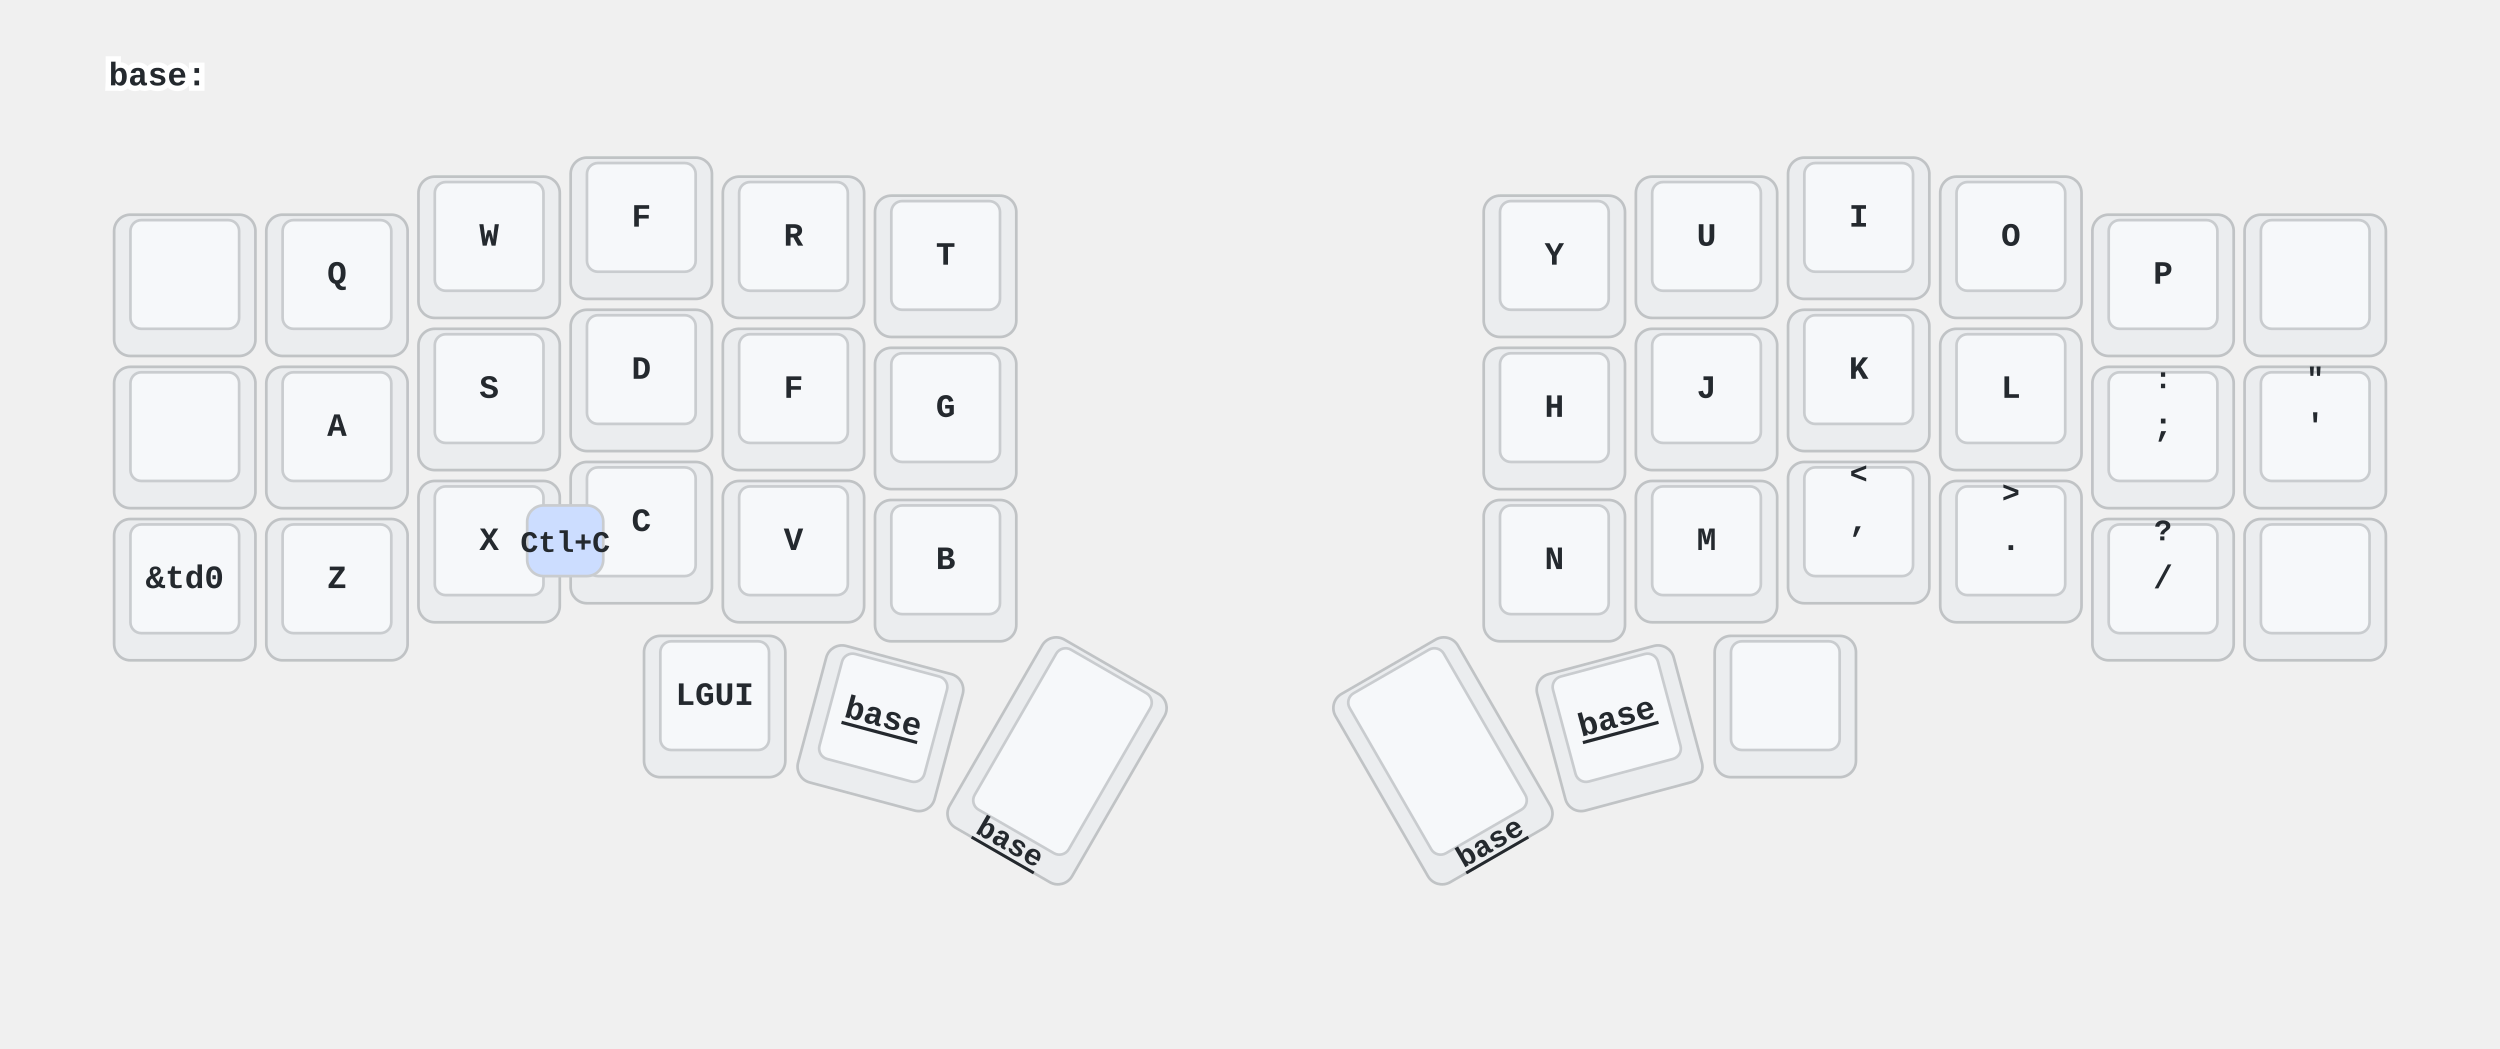
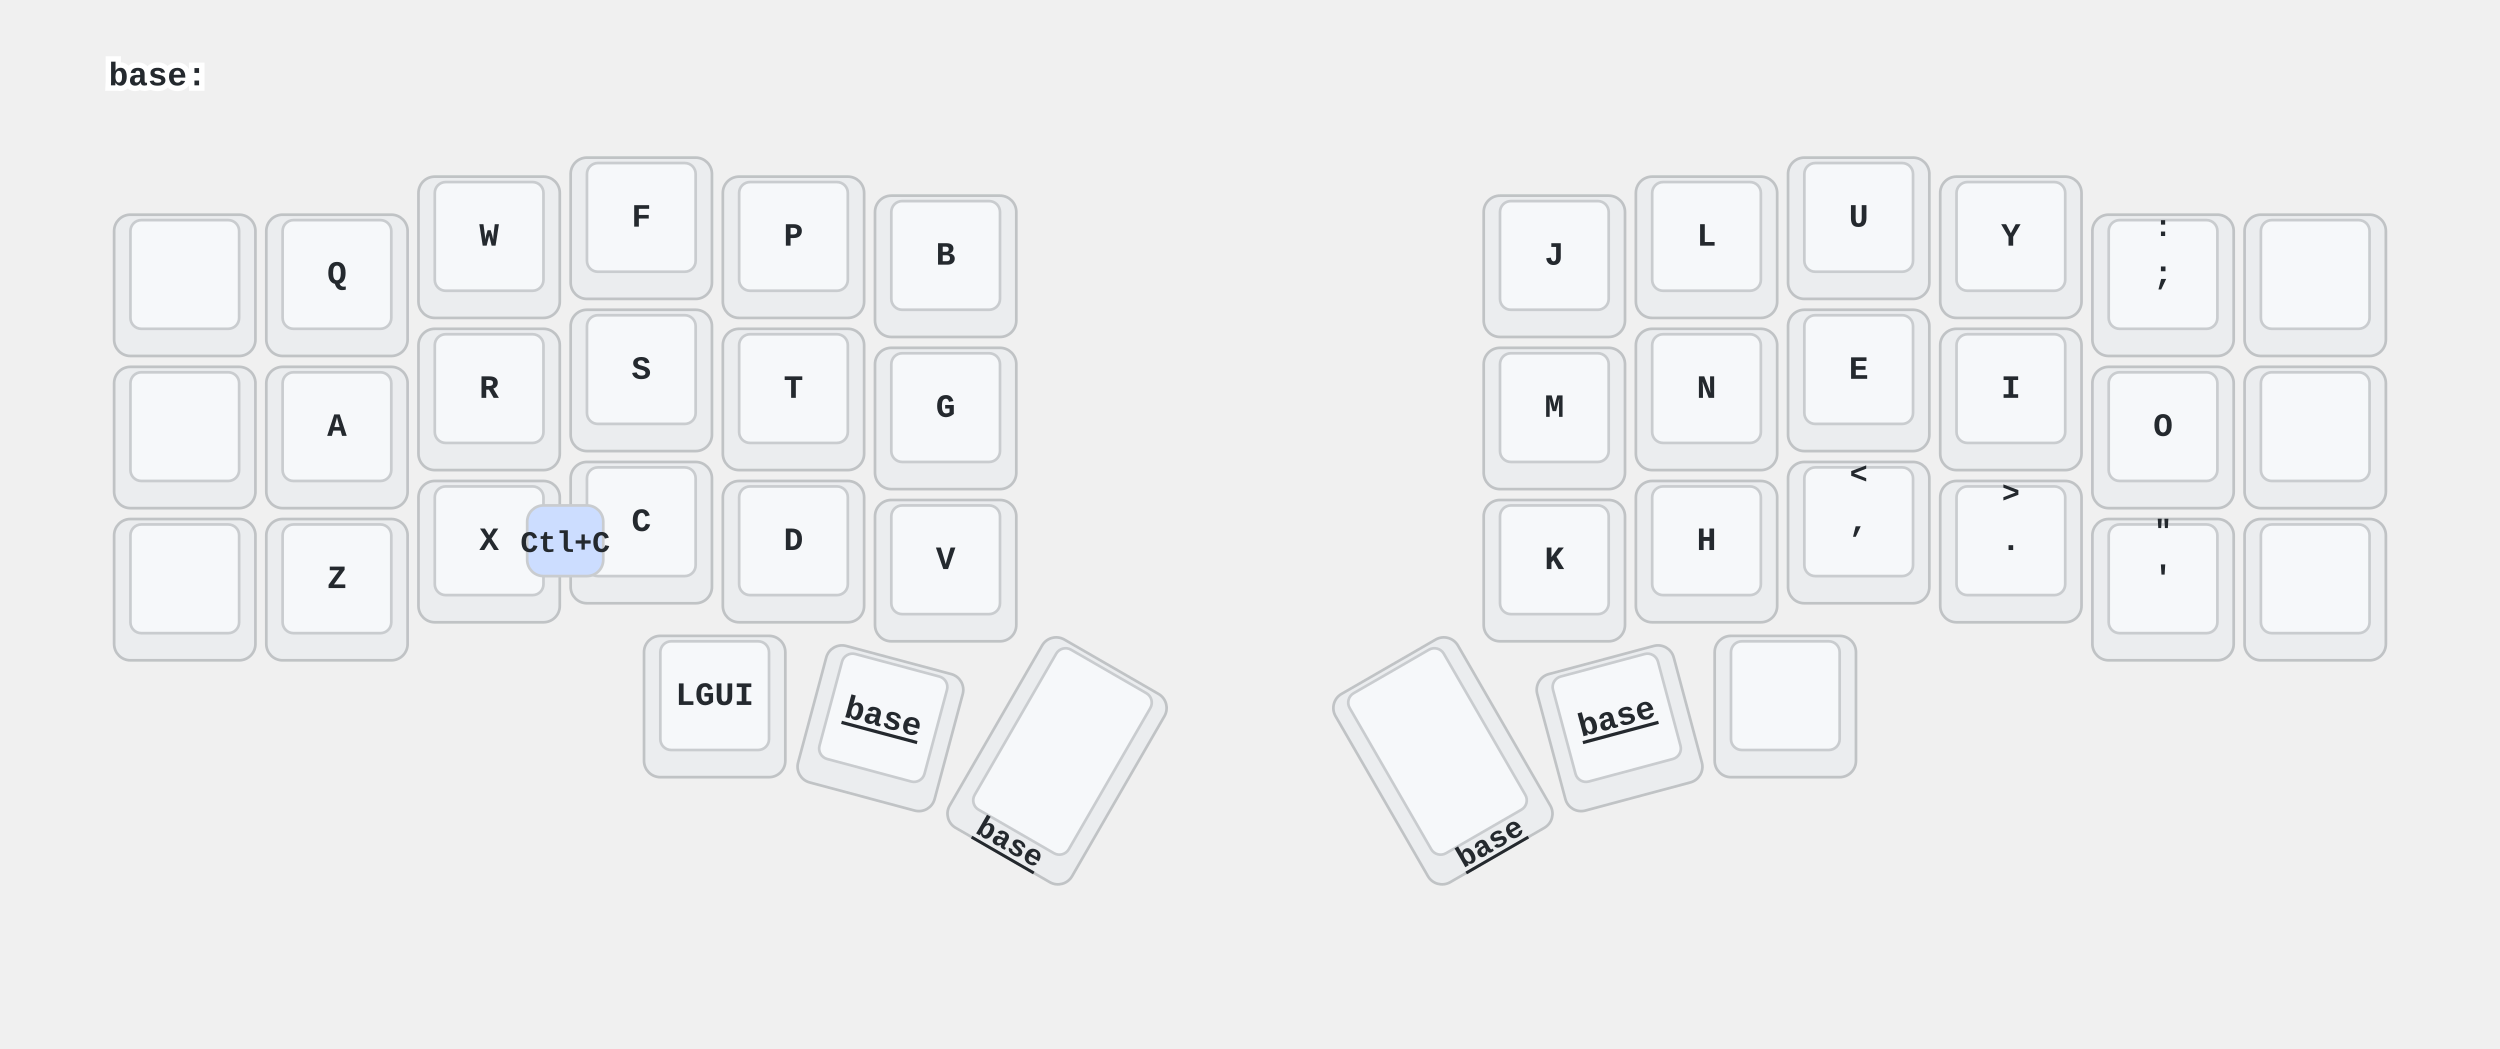
<svg xmlns="http://www.w3.org/2000/svg" xmlns:xlink="http://www.w3.org/1999/xlink" width="920" height="386" viewBox="0 0 920 386" class="keymap">
  <defs>/* start glyphs */
- <svg id="mdi:apple-keyboard-control">
-       <svg id="mdi-apple-keyboard-control" viewBox="0 0 24 24">
-         <path d="M19.78,11.78L18.36,13.19L12,6.83L5.64,13.19L4.22,11.78L12,4L19.78,11.78Z" />
-       </svg>
-     </svg>
-     <svg id="mdi:apple-keyboard-option">
+ <svg id="mdi:apple-keyboard-option">
      <svg id="mdi-apple-keyboard-option" viewBox="0 0 24 24">
        <path d="M3,4H9.11L16.15,18H21V20H14.88L7.84,6H3V4M14,4H21V6H14V4Z" />
-       </svg>
-     </svg>
-     <svg id="mdi:backspace">
-       <svg id="mdi-backspace" viewBox="0 0 24 24">
-         <path d="M22,3H7C6.31,3 5.77,3.35 5.41,3.88L0,12L5.41,20.11C5.77,20.64 6.31,21 7,21H22A2,2 0 0,0 24,19V5A2,2 0 0,0 22,3M19,15.59L17.59,17L14,13.41L10.41,17L9,15.59L12.59,12L9,8.41L10.41,7L14,10.59L17.59,7L19,8.41L15.41,12" />
-       </svg>
-     </svg>
-     <svg id="mdi:keyboard-esc">
-       <svg id="mdi-keyboard-esc" viewBox="0 0 24 24">
-         <path d="M1 7H7V9H3V11H7V13H3V15H7V17H1V7M11 7H15V9H11V11H13C14.11 11 15 11.9 15 13V15C15 16.11 14.11 17 13 17H9V15H13V13H11C9.9 13 9 12.11 9 11V9C9 7.9 9.9 7 11 7M19 7H21C22.11 7 23 7.9 23 9V10H21V9H19V15H21V14H23V15C23 16.11 22.11 17 21 17H19C17.9 17 17 16.11 17 15V9C17 7.9 17.9 7 19 7Z" />
      </svg>
    </svg>
    <svg id="mdi:keyboard-return">
      <svg id="mdi-keyboard-return" viewBox="0 0 24 24">
        <path d="M19,7V11H5.83L9.41,7.41L8,6L2,12L8,18L9.41,16.58L5.83,13H21V7H19Z" />
      </svg>
    </svg>
    <svg id="mdi:keyboard-space">
      <svg id="mdi-keyboard-space" viewBox="0 0 24 24">
        <path d="M3 15H5V19H19V15H21V19C21 20.1 20.1 21 19 21H5C3.9 21 3 20.1 3 19V15Z" />
      </svg>
    </svg>
-     <svg id="mdi:keyboard-tab">
-       <svg id="mdi-keyboard-tab" viewBox="0 0 24 24">
-         <path d="M20,18H22V6H20M11.59,7.41L15.17,11H1V13H15.17L11.59,16.58L13,18L19,12L13,6L11.59,7.41Z" />
+     <svg id="mdi:minus-circle-outline">
+       <svg id="mdi-minus-circle-outline" viewBox="0 0 24 24">
+         <path d="M12,20C7.59,20 4,16.41 4,12C4,7.59 7.59,4 12,4C16.41,4 20,7.59 20,12C20,16.41 16.41,20 12,20M12,2A10,10 0 0,0 2,12A10,10 0 0,0 12,22A10,10 0 0,0 22,12A10,10 0 0,0 12,2M7,13H17V11H7" />
      </svg>
    </svg>
  </defs>/* end glyphs */
<style>/* inherit to force styles through use tags */
svg path {
    fill: inherit;
}

/* font and background color specifications */
svg.keymap {
    font-family: SFMono-Regular,Consolas,Liberation Mono,Menlo,monospace;
    font-size: 14px;
    font-kerning: normal;
    text-rendering: optimizeLegibility;
    fill: #24292e;
}

/* default key styling */
rect.key {
    fill: #f6f8fa;
}

rect.key, rect.combo {
    stroke: #c9cccf;
    stroke-width: 1;
}

/* default key side styling, only used is draw_key_sides is set */
rect.side {
    filter: brightness(90%);
}

/* color accent for combo boxes */
rect.combo, rect.combo-separate {
    fill: #cdf;
}

/* color accent for held keys */
rect.held, rect.combo.held {
    fill: #fdd;
}

/* color accent for ghost (optional) keys */
rect.ghost, rect.combo.ghost {
    stroke-dasharray: 4, 4;
    stroke-width: 2;
}

text {
    text-anchor: middle;
    dominant-baseline: middle;
}

/* styling for layer labels */
text.label {
    font-weight: bold;
    text-anchor: start;
    stroke: white;
    stroke-width: 4;
    paint-order: stroke;
}

/* styling for optional footer */
text.footer {
    text-anchor: end;
    dominant-baseline: auto;
    stroke: white;
    stroke-width: 4;
    paint-order: stroke;
}

/* styling for combo tap, and key non-tap label text */
text.combo, text.hold, text.shifted, text.left, text.right {
    font-size: 11px;
}

text.hold {
    text-anchor: middle;
    dominant-baseline: auto;
}

text.shifted {
    text-anchor: middle;
    dominant-baseline: hanging;
}

text.left {
    text-anchor: start;
}

text.right {
    text-anchor: end;
}

text.layer-activator {
    text-decoration: underline;
}

/* styling for hold/shifted label text in combo box */
text.combo.hold, text.combo.shifted, text.combo.left, text.combo.right {
    font-size: 8px;
}

/* lighter symbol for transparent keys */
text.trans {
    fill: #7b7e81;
}

/* styling for combo dendrons */
path.combo {
    stroke-width: 1;
    stroke: gray;
    fill: none;
}

/* Start Tabler Icons Cleanup */
/* cannot use height/width with glyphs */
.icon-tabler &gt; path {
    fill: inherit;
    stroke: inherit;
    stroke-width: 2;
}
/* hide tabler's default box */
.icon-tabler &gt; path[stroke="none"][fill="none"] {
    visibility: hidden;
}
/* End Tabler Icons Cleanup */

/* For default sytles, see https://github.com/caksoylar/keymap-drawer/blob/main/keymap_drawer/config.py#L85 */

svg.keymap {
  font-family: Ubuntu Mono, Inconsolata, Consolas, Liberation Mono, Menlo, monospace;
  font-size: 12px;
  font-weight: bold;
  text-rendering: optimizeLegibility;
}

/* Color accent for held keys */
rect.held, rect.combo.held {
    fill: #ffc;
}

/* Technique borrowed and extended from https://github.com/englmaxi/zmk-config/blob/master/keymap-drawer/config.yaml */
.sym_sub_text.tap {
  translate: -5px 2px;
  font-size: 20px;
}
.sym_sub_text.shifted {
  translate: 10px 13px;
  font-size: 10px;
  opacity: 1.0;
}
.combo.sym_sub_text.tap {
  translate: -1px 1px;
}
.combo.sym_sub_text.shifted {
  translate: 7px 5px;
  font-size: 10px;
  opacity: 1.0;
}

/* Toggle */
.toggle.shifted {
  translate: -10px 12px;
}

.toggle.hold {
  translate: 13px -23px;
}

/* Variant for tap-dances */
.tap_dance.tap {
  translate: -7px 0px;
  font-size: 12px;
}
.tap_dance.shifted {
  translate: 7px 17px;
  font-size: 12px;
  opacity: 1.0;
}

/* Variant for symbol next to symbol */
.sym_by_sym.tap {
  translate: -6px 0px;
}
.sym_by_sym.shifted {
  translate: 10px 12px;
  opacity: 1.0;
}

.combo.sym_by_sym.tap {
  translate: -35px 0px;
}
.combo.sym_by_sym.shifted {
  translate: 35px 20px;
  opacity: 1.0;
}

.combo.sym_by_sym.hold {
  visibility: hidden;
}

/* hide hold box for combo sym_by_sym */
.combo.sym_by_sym.hold &gt; path[stroke="none"][fill="none"] {
  visibility: hidden;
}
</style>
  <g transform="translate(40, 0)" class="layer-base">
    <text x="0" y="28" class="label" id="base">base:</text>
    <g transform="translate(0, 56)">
-       <g transform="translate(28, 49)" class="key keypos-0">
-         <rect rx="6" ry="6" x="-26" y="-26" width="52" height="52" class="key side" />
-         <rect rx="4" ry="4" x="-20" y="-24" width="40" height="40" class="key" />
-         <use href="#mdi:keyboard-tab" xlink:href="#mdi:keyboard-tab" x="-9" y="-13" height="18" width="18.0" class="key tap glyph mdi:keyboard-tab" />
+       <g transform="translate(28, 49)" class="key none keypos-0">
+         <rect rx="6" ry="6" x="-26" y="-26" width="52" height="52" class="key none side" />
+         <rect rx="4" ry="4" x="-20" y="-24" width="40" height="40" class="key none" />
+         <use href="#mdi:minus-circle-outline" xlink:href="#mdi:minus-circle-outline" x="-9" y="-13" height="18" width="18.0" class="key none tap glyph mdi:minus-circle-outline" />
      </g>
      <g transform="translate(84, 49)" class="key keypos-1">
        <rect rx="6" ry="6" x="-26" y="-26" width="52" height="52" class="key side" />
        <rect rx="4" ry="4" x="-20" y="-24" width="40" height="40" class="key" />
        <text x="0" y="-4" class="key tap">Q</text>
      </g>
      <g transform="translate(140, 35)" class="key keypos-2">
        <rect rx="6" ry="6" x="-26" y="-26" width="52" height="52" class="key side" />
        <rect rx="4" ry="4" x="-20" y="-24" width="40" height="40" class="key" />
        <text x="0" y="-4" class="key tap">W</text>
      </g>
      <g transform="translate(196, 28)" class="key keypos-3">
        <rect rx="6" ry="6" x="-26" y="-26" width="52" height="52" class="key side" />
        <rect rx="4" ry="4" x="-20" y="-24" width="40" height="40" class="key" />
        <text x="0" y="-4" class="key tap">F</text>
      </g>
      <g transform="translate(252, 35)" class="key keypos-4">
        <rect rx="6" ry="6" x="-26" y="-26" width="52" height="52" class="key side" />
        <rect rx="4" ry="4" x="-20" y="-24" width="40" height="40" class="key" />
-         <text x="0" y="-4" class="key tap">R</text>
+         <text x="0" y="-4" class="key tap">P</text>
      </g>
      <g transform="translate(308, 42)" class="key keypos-5">
        <rect rx="6" ry="6" x="-26" y="-26" width="52" height="52" class="key side" />
        <rect rx="4" ry="4" x="-20" y="-24" width="40" height="40" class="key" />
-         <text x="0" y="-4" class="key tap">T</text>
+         <text x="0" y="-4" class="key tap">B</text>
      </g>
      <g transform="translate(532, 42)" class="key keypos-6">
        <rect rx="6" ry="6" x="-26" y="-26" width="52" height="52" class="key side" />
        <rect rx="4" ry="4" x="-20" y="-24" width="40" height="40" class="key" />
+         <text x="0" y="-4" class="key tap">J</text>
+       </g>
+       <g transform="translate(588, 35)" class="key keypos-7">
+         <rect rx="6" ry="6" x="-26" y="-26" width="52" height="52" class="key side" />
+         <rect rx="4" ry="4" x="-20" y="-24" width="40" height="40" class="key" />
+         <text x="0" y="-4" class="key tap">L</text>
+       </g>
+       <g transform="translate(644, 28)" class="key keypos-8">
+         <rect rx="6" ry="6" x="-26" y="-26" width="52" height="52" class="key side" />
+         <rect rx="4" ry="4" x="-20" y="-24" width="40" height="40" class="key" />
+         <text x="0" y="-4" class="key tap">U</text>
+       </g>
+       <g transform="translate(700, 35)" class="key keypos-9">
+         <rect rx="6" ry="6" x="-26" y="-26" width="52" height="52" class="key side" />
+         <rect rx="4" ry="4" x="-20" y="-24" width="40" height="40" class="key" />
        <text x="0" y="-4" class="key tap">Y</text>
      </g>
-       <g transform="translate(588, 35)" class="key keypos-7">
-         <rect rx="6" ry="6" x="-26" y="-26" width="52" height="52" class="key side" />
-         <rect rx="4" ry="4" x="-20" y="-24" width="40" height="40" class="key" />
-         <text x="0" y="-4" class="key tap">U</text>
-       </g>
-       <g transform="translate(644, 28)" class="key keypos-8">
-         <rect rx="6" ry="6" x="-26" y="-26" width="52" height="52" class="key side" />
-         <rect rx="4" ry="4" x="-20" y="-24" width="40" height="40" class="key" />
-         <text x="0" y="-4" class="key tap">I</text>
-       </g>
-       <g transform="translate(700, 35)" class="key keypos-9">
-         <rect rx="6" ry="6" x="-26" y="-26" width="52" height="52" class="key side" />
-         <rect rx="4" ry="4" x="-20" y="-24" width="40" height="40" class="key" />
-         <text x="0" y="-4" class="key tap">O</text>
-       </g>
      <g transform="translate(756, 49)" class="key keypos-10">
-         <rect rx="6" ry="6" x="-26" y="-26" width="52" height="52" class="key side" />
-         <rect rx="4" ry="4" x="-20" y="-24" width="40" height="40" class="key" />
-         <text x="0" y="-4" class="key tap">P</text>
-       </g>
-       <g transform="translate(812, 49)" class="key backspace keypos-11">
-         <rect rx="6" ry="6" x="-26" y="-26" width="52" height="52" class="key backspace side" />
-         <rect rx="4" ry="4" x="-20" y="-24" width="40" height="40" class="key backspace" />
-         <use href="#mdi:backspace" xlink:href="#mdi:backspace" x="-9" y="-13" height="18" width="18.0" class="key backspace tap glyph mdi:backspace" />
-       </g>
-       <g transform="translate(28, 105)" class="key keypos-12">
-         <rect rx="6" ry="6" x="-26" y="-26" width="52" height="52" class="key side" />
-         <rect rx="4" ry="4" x="-20" y="-24" width="40" height="40" class="key" />
-         <use href="#mdi:apple-keyboard-control" xlink:href="#mdi:apple-keyboard-control" x="-9" y="-13" height="18" width="18.0" class="key tap glyph mdi:apple-keyboard-control" />
-       </g>
-       <g transform="translate(84, 105)" class="key keypos-13">
-         <rect rx="6" ry="6" x="-26" y="-26" width="52" height="52" class="key side" />
-         <rect rx="4" ry="4" x="-20" y="-24" width="40" height="40" class="key" />
-         <text x="0" y="-4" class="key tap">A</text>
-       </g>
-       <g transform="translate(140, 91)" class="key keypos-14">
-         <rect rx="6" ry="6" x="-26" y="-26" width="52" height="52" class="key side" />
-         <rect rx="4" ry="4" x="-20" y="-24" width="40" height="40" class="key" />
-         <text x="0" y="-4" class="key tap">S</text>
-       </g>
-       <g transform="translate(196, 84)" class="key keypos-15">
-         <rect rx="6" ry="6" x="-26" y="-26" width="52" height="52" class="key side" />
-         <rect rx="4" ry="4" x="-20" y="-24" width="40" height="40" class="key" />
-         <text x="0" y="-4" class="key tap">D</text>
-       </g>
-       <g transform="translate(252, 91)" class="key keypos-16">
-         <rect rx="6" ry="6" x="-26" y="-26" width="52" height="52" class="key side" />
-         <rect rx="4" ry="4" x="-20" y="-24" width="40" height="40" class="key" />
-         <text x="0" y="-4" class="key tap">F</text>
-       </g>
-       <g transform="translate(308, 98)" class="key keypos-17">
-         <rect rx="6" ry="6" x="-26" y="-26" width="52" height="52" class="key side" />
-         <rect rx="4" ry="4" x="-20" y="-24" width="40" height="40" class="key" />
-         <text x="0" y="-4" class="key tap">G</text>
-       </g>
-       <g transform="translate(532, 98)" class="key keypos-18">
-         <rect rx="6" ry="6" x="-26" y="-26" width="52" height="52" class="key side" />
-         <rect rx="4" ry="4" x="-20" y="-24" width="40" height="40" class="key" />
-         <text x="0" y="-4" class="key tap">H</text>
-       </g>
-       <g transform="translate(588, 91)" class="key keypos-19">
-         <rect rx="6" ry="6" x="-26" y="-26" width="52" height="52" class="key side" />
-         <rect rx="4" ry="4" x="-20" y="-24" width="40" height="40" class="key" />
-         <text x="0" y="-4" class="key tap">J</text>
-       </g>
-       <g transform="translate(644, 84)" class="key keypos-20">
-         <rect rx="6" ry="6" x="-26" y="-26" width="52" height="52" class="key side" />
-         <rect rx="4" ry="4" x="-20" y="-24" width="40" height="40" class="key" />
-         <text x="0" y="-4" class="key tap">K</text>
-       </g>
-       <g transform="translate(700, 91)" class="key keypos-21">
-         <rect rx="6" ry="6" x="-26" y="-26" width="52" height="52" class="key side" />
-         <rect rx="4" ry="4" x="-20" y="-24" width="40" height="40" class="key" />
-         <text x="0" y="-4" class="key tap">L</text>
-       </g>
-       <g transform="translate(756, 105)" class="key keypos-22">
        <rect rx="6" ry="6" x="-26" y="-26" width="52" height="52" class="key side" />
        <rect rx="4" ry="4" x="-20" y="-24" width="40" height="40" class="key" />
        <text x="0" y="-4" class="key tap">;</text>
        <text x="0" y="-24" class="key shifted">:</text>
      </g>
-       <g transform="translate(812, 105)" class="key keypos-23">
+       <g transform="translate(812, 49)" class="key none keypos-11">
+         <rect rx="6" ry="6" x="-26" y="-26" width="52" height="52" class="key none side" />
+         <rect rx="4" ry="4" x="-20" y="-24" width="40" height="40" class="key none" />
+         <use href="#mdi:minus-circle-outline" xlink:href="#mdi:minus-circle-outline" x="-9" y="-13" height="18" width="18.0" class="key none tap glyph mdi:minus-circle-outline" />
+       </g>
+       <g transform="translate(28, 105)" class="key none keypos-12">
+         <rect rx="6" ry="6" x="-26" y="-26" width="52" height="52" class="key none side" />
+         <rect rx="4" ry="4" x="-20" y="-24" width="40" height="40" class="key none" />
+         <use href="#mdi:minus-circle-outline" xlink:href="#mdi:minus-circle-outline" x="-9" y="-13" height="18" width="18.0" class="key none tap glyph mdi:minus-circle-outline" />
+       </g>
+       <g transform="translate(84, 105)" class="key keypos-13">
+         <rect rx="6" ry="6" x="-26" y="-26" width="52" height="52" class="key side" />
+         <rect rx="4" ry="4" x="-20" y="-24" width="40" height="40" class="key" />
+         <text x="0" y="-4" class="key tap">A</text>
+       </g>
+       <g transform="translate(140, 91)" class="key keypos-14">
+         <rect rx="6" ry="6" x="-26" y="-26" width="52" height="52" class="key side" />
+         <rect rx="4" ry="4" x="-20" y="-24" width="40" height="40" class="key" />
+         <text x="0" y="-4" class="key tap">R</text>
+       </g>
+       <g transform="translate(196, 84)" class="key keypos-15">
+         <rect rx="6" ry="6" x="-26" y="-26" width="52" height="52" class="key side" />
+         <rect rx="4" ry="4" x="-20" y="-24" width="40" height="40" class="key" />
+         <text x="0" y="-4" class="key tap">S</text>
+       </g>
+       <g transform="translate(252, 91)" class="key keypos-16">
+         <rect rx="6" ry="6" x="-26" y="-26" width="52" height="52" class="key side" />
+         <rect rx="4" ry="4" x="-20" y="-24" width="40" height="40" class="key" />
+         <text x="0" y="-4" class="key tap">T</text>
+       </g>
+       <g transform="translate(308, 98)" class="key keypos-17">
+         <rect rx="6" ry="6" x="-26" y="-26" width="52" height="52" class="key side" />
+         <rect rx="4" ry="4" x="-20" y="-24" width="40" height="40" class="key" />
+         <text x="0" y="-4" class="key tap">G</text>
+       </g>
+       <g transform="translate(532, 98)" class="key keypos-18">
+         <rect rx="6" ry="6" x="-26" y="-26" width="52" height="52" class="key side" />
+         <rect rx="4" ry="4" x="-20" y="-24" width="40" height="40" class="key" />
+         <text x="0" y="-4" class="key tap">M</text>
+       </g>
+       <g transform="translate(588, 91)" class="key keypos-19">
+         <rect rx="6" ry="6" x="-26" y="-26" width="52" height="52" class="key side" />
+         <rect rx="4" ry="4" x="-20" y="-24" width="40" height="40" class="key" />
+         <text x="0" y="-4" class="key tap">N</text>
+       </g>
+       <g transform="translate(644, 84)" class="key keypos-20">
+         <rect rx="6" ry="6" x="-26" y="-26" width="52" height="52" class="key side" />
+         <rect rx="4" ry="4" x="-20" y="-24" width="40" height="40" class="key" />
+         <text x="0" y="-4" class="key tap">E</text>
+       </g>
+       <g transform="translate(700, 91)" class="key keypos-21">
+         <rect rx="6" ry="6" x="-26" y="-26" width="52" height="52" class="key side" />
+         <rect rx="4" ry="4" x="-20" y="-24" width="40" height="40" class="key" />
+         <text x="0" y="-4" class="key tap">I</text>
+       </g>
+       <g transform="translate(756, 105)" class="key keypos-22">
+         <rect rx="6" ry="6" x="-26" y="-26" width="52" height="52" class="key side" />
+         <rect rx="4" ry="4" x="-20" y="-24" width="40" height="40" class="key" />
+         <text x="0" y="-4" class="key tap">O</text>
+       </g>
+       <g transform="translate(812, 105)" class="key none keypos-23">
+         <rect rx="6" ry="6" x="-26" y="-26" width="52" height="52" class="key none side" />
+         <rect rx="4" ry="4" x="-20" y="-24" width="40" height="40" class="key none" />
+         <use href="#mdi:minus-circle-outline" xlink:href="#mdi:minus-circle-outline" x="-9" y="-13" height="18" width="18.0" class="key none tap glyph mdi:minus-circle-outline" />
+       </g>
+       <g transform="translate(28, 161)" class="key none keypos-24">
+         <rect rx="6" ry="6" x="-26" y="-26" width="52" height="52" class="key none side" />
+         <rect rx="4" ry="4" x="-20" y="-24" width="40" height="40" class="key none" />
+         <use href="#mdi:minus-circle-outline" xlink:href="#mdi:minus-circle-outline" x="-9" y="-13" height="18" width="18.0" class="key none tap glyph mdi:minus-circle-outline" />
+       </g>
+       <g transform="translate(84, 161)" class="key keypos-25">
+         <rect rx="6" ry="6" x="-26" y="-26" width="52" height="52" class="key side" />
+         <rect rx="4" ry="4" x="-20" y="-24" width="40" height="40" class="key" />
+         <text x="0" y="-4" class="key tap">Z</text>
+       </g>
+       <g transform="translate(140, 147)" class="key keypos-26">
+         <rect rx="6" ry="6" x="-26" y="-26" width="52" height="52" class="key side" />
+         <rect rx="4" ry="4" x="-20" y="-24" width="40" height="40" class="key" />
+         <text x="0" y="-4" class="key tap">X</text>
+       </g>
+       <g transform="translate(196, 140)" class="key keypos-27">
+         <rect rx="6" ry="6" x="-26" y="-26" width="52" height="52" class="key side" />
+         <rect rx="4" ry="4" x="-20" y="-24" width="40" height="40" class="key" />
+         <text x="0" y="-4" class="key tap">C</text>
+       </g>
+       <g transform="translate(252, 147)" class="key keypos-28">
+         <rect rx="6" ry="6" x="-26" y="-26" width="52" height="52" class="key side" />
+         <rect rx="4" ry="4" x="-20" y="-24" width="40" height="40" class="key" />
+         <text x="0" y="-4" class="key tap">D</text>
+       </g>
+       <g transform="translate(308, 154)" class="key keypos-29">
+         <rect rx="6" ry="6" x="-26" y="-26" width="52" height="52" class="key side" />
+         <rect rx="4" ry="4" x="-20" y="-24" width="40" height="40" class="key" />
+         <text x="0" y="-4" class="key tap">V</text>
+       </g>
+       <g transform="translate(532, 154)" class="key keypos-30">
+         <rect rx="6" ry="6" x="-26" y="-26" width="52" height="52" class="key side" />
+         <rect rx="4" ry="4" x="-20" y="-24" width="40" height="40" class="key" />
+         <text x="0" y="-4" class="key tap">K</text>
+       </g>
+       <g transform="translate(588, 147)" class="key keypos-31">
+         <rect rx="6" ry="6" x="-26" y="-26" width="52" height="52" class="key side" />
+         <rect rx="4" ry="4" x="-20" y="-24" width="40" height="40" class="key" />
+         <text x="0" y="-4" class="key tap">H</text>
+       </g>
+       <g transform="translate(644, 140)" class="key keypos-32">
+         <rect rx="6" ry="6" x="-26" y="-26" width="52" height="52" class="key side" />
+         <rect rx="4" ry="4" x="-20" y="-24" width="40" height="40" class="key" />
+         <text x="0" y="-4" class="key tap">,</text>
+         <text x="0" y="-24" class="key shifted">&lt;</text>
+       </g>
+       <g transform="translate(700, 147)" class="key keypos-33">
+         <rect rx="6" ry="6" x="-26" y="-26" width="52" height="52" class="key side" />
+         <rect rx="4" ry="4" x="-20" y="-24" width="40" height="40" class="key" />
+         <text x="0" y="-4" class="key tap">.</text>
+         <text x="0" y="-24" class="key shifted">&gt;</text>
+       </g>
+       <g transform="translate(756, 161)" class="key keypos-34">
        <rect rx="6" ry="6" x="-26" y="-26" width="52" height="52" class="key side" />
        <rect rx="4" ry="4" x="-20" y="-24" width="40" height="40" class="key" />
        <text x="0" y="-4" class="key tap">'</text>
        <text x="0" y="-24" class="key shifted">"</text>
      </g>
-       <g transform="translate(28, 161)" class="key keypos-24">
-         <rect rx="6" ry="6" x="-26" y="-26" width="52" height="52" class="key side" />
-         <rect rx="4" ry="4" x="-20" y="-24" width="40" height="40" class="key" />
-         <text x="0" y="-4" class="key tap">&amp;td0</text>
-       </g>
-       <g transform="translate(84, 161)" class="key keypos-25">
-         <rect rx="6" ry="6" x="-26" y="-26" width="52" height="52" class="key side" />
-         <rect rx="4" ry="4" x="-20" y="-24" width="40" height="40" class="key" />
-         <text x="0" y="-4" class="key tap">Z</text>
-       </g>
-       <g transform="translate(140, 147)" class="key keypos-26">
-         <rect rx="6" ry="6" x="-26" y="-26" width="52" height="52" class="key side" />
-         <rect rx="4" ry="4" x="-20" y="-24" width="40" height="40" class="key" />
-         <text x="0" y="-4" class="key tap">X</text>
-       </g>
-       <g transform="translate(196, 140)" class="key keypos-27">
-         <rect rx="6" ry="6" x="-26" y="-26" width="52" height="52" class="key side" />
-         <rect rx="4" ry="4" x="-20" y="-24" width="40" height="40" class="key" />
-         <text x="0" y="-4" class="key tap">C</text>
-       </g>
-       <g transform="translate(252, 147)" class="key keypos-28">
-         <rect rx="6" ry="6" x="-26" y="-26" width="52" height="52" class="key side" />
-         <rect rx="4" ry="4" x="-20" y="-24" width="40" height="40" class="key" />
-         <text x="0" y="-4" class="key tap">V</text>
-       </g>
-       <g transform="translate(308, 154)" class="key keypos-29">
-         <rect rx="6" ry="6" x="-26" y="-26" width="52" height="52" class="key side" />
-         <rect rx="4" ry="4" x="-20" y="-24" width="40" height="40" class="key" />
-         <text x="0" y="-4" class="key tap">B</text>
-       </g>
-       <g transform="translate(532, 154)" class="key keypos-30">
-         <rect rx="6" ry="6" x="-26" y="-26" width="52" height="52" class="key side" />
-         <rect rx="4" ry="4" x="-20" y="-24" width="40" height="40" class="key" />
-         <text x="0" y="-4" class="key tap">N</text>
-       </g>
-       <g transform="translate(588, 147)" class="key keypos-31">
-         <rect rx="6" ry="6" x="-26" y="-26" width="52" height="52" class="key side" />
-         <rect rx="4" ry="4" x="-20" y="-24" width="40" height="40" class="key" />
-         <text x="0" y="-4" class="key tap">M</text>
-       </g>
-       <g transform="translate(644, 140)" class="key keypos-32">
-         <rect rx="6" ry="6" x="-26" y="-26" width="52" height="52" class="key side" />
-         <rect rx="4" ry="4" x="-20" y="-24" width="40" height="40" class="key" />
-         <text x="0" y="-4" class="key tap">,</text>
-         <text x="0" y="-24" class="key shifted">&lt;</text>
-       </g>
-       <g transform="translate(700, 147)" class="key keypos-33">
-         <rect rx="6" ry="6" x="-26" y="-26" width="52" height="52" class="key side" />
-         <rect rx="4" ry="4" x="-20" y="-24" width="40" height="40" class="key" />
-         <text x="0" y="-4" class="key tap">.</text>
-         <text x="0" y="-24" class="key shifted">&gt;</text>
-       </g>
-       <g transform="translate(756, 161)" class="key keypos-34">
-         <rect rx="6" ry="6" x="-26" y="-26" width="52" height="52" class="key side" />
-         <rect rx="4" ry="4" x="-20" y="-24" width="40" height="40" class="key" />
-         <text x="0" y="-4" class="key tap">/</text>
-         <text x="0" y="-24" class="key shifted">?</text>
-       </g>
-       <g transform="translate(812, 161)" class="key keypos-35">
-         <rect rx="6" ry="6" x="-26" y="-26" width="52" height="52" class="key side" />
-         <rect rx="4" ry="4" x="-20" y="-24" width="40" height="40" class="key" />
-         <use href="#mdi:keyboard-esc" xlink:href="#mdi:keyboard-esc" x="-9" y="-13" height="18" width="18.0" class="key tap glyph mdi:keyboard-esc" />
+       <g transform="translate(812, 161)" class="key none keypos-35">
+         <rect rx="6" ry="6" x="-26" y="-26" width="52" height="52" class="key none side" />
+         <rect rx="4" ry="4" x="-20" y="-24" width="40" height="40" class="key none" />
+         <use href="#mdi:minus-circle-outline" xlink:href="#mdi:minus-circle-outline" x="-9" y="-13" height="18" width="18.0" class="key none tap glyph mdi:minus-circle-outline" />
      </g>
      <g transform="translate(223, 204)" class="key keypos-36">
        <rect rx="6" ry="6" x="-26" y="-26" width="52" height="52" class="key side" />
        <rect rx="4" ry="4" x="-20" y="-24" width="40" height="40" class="key" />
        <text x="0" y="-4" class="key tap">LGUI</text>
      </g>
      <g transform="translate(284, 212) rotate(15.0)" class="key keypos-37">
        <rect rx="6" ry="6" x="-26" y="-26" width="52" height="52" class="key side" />
        <rect rx="4" ry="4" x="-20" y="-24" width="40" height="40" class="key" />
        <a href="#base">
          <text x="0" y="-4" class="key tap layer-activator">base</text>
        </a>
      </g>
      <g transform="translate(349, 224) rotate(30.0)" class="key keypos-38">
        <rect rx="6" ry="6" x="-26" y="-40" width="52" height="80" class="key side" />
        <rect rx="4" ry="4" x="-20" y="-38" width="40" height="68" class="key" />
        <use href="#mdi:keyboard-space" xlink:href="#mdi:keyboard-space" x="-9" y="-13" height="18" width="18.0" class="key tap glyph mdi:keyboard-space" />
        <a href="#base">
          <text x="0" y="38" class="key hold layer-activator">base</text>
        </a>
      </g>
      <g transform="translate(491, 224) rotate(-30.0)" class="key keypos-39">
        <rect rx="6" ry="6" x="-26" y="-40" width="52" height="80" class="key side" />
        <rect rx="4" ry="4" x="-20" y="-38" width="40" height="68" class="key" />
        <use href="#mdi:keyboard-return" xlink:href="#mdi:keyboard-return" x="-9" y="-13" height="18" width="18.0" class="key tap glyph mdi:keyboard-return" />
        <a href="#base">
          <text x="0" y="38" class="key hold layer-activator">base</text>
        </a>
      </g>
      <g transform="translate(556, 212) rotate(-15.0)" class="key keypos-40">
        <rect rx="6" ry="6" x="-26" y="-26" width="52" height="52" class="key side" />
        <rect rx="4" ry="4" x="-20" y="-24" width="40" height="40" class="key" />
        <a href="#base">
          <text x="0" y="-4" class="key tap layer-activator">base</text>
        </a>
      </g>
      <g transform="translate(617, 204)" class="key keypos-41">
        <rect rx="6" ry="6" x="-26" y="-26" width="52" height="52" class="key side" />
        <rect rx="4" ry="4" x="-20" y="-24" width="40" height="40" class="key" />
        <use href="#mdi:apple-keyboard-option" xlink:href="#mdi:apple-keyboard-option" x="-9" y="-13" height="18" width="18.0" class="key tap glyph mdi:apple-keyboard-option" />
      </g>
      <g class="combo combopos-0">
        <rect rx="6" ry="6" x="154" y="130" width="28" height="26" class="combo" />
        <text x="168" y="144" class="combo tap">Ctl+C</text>
      </g>
    </g>
  </g>
</svg>
